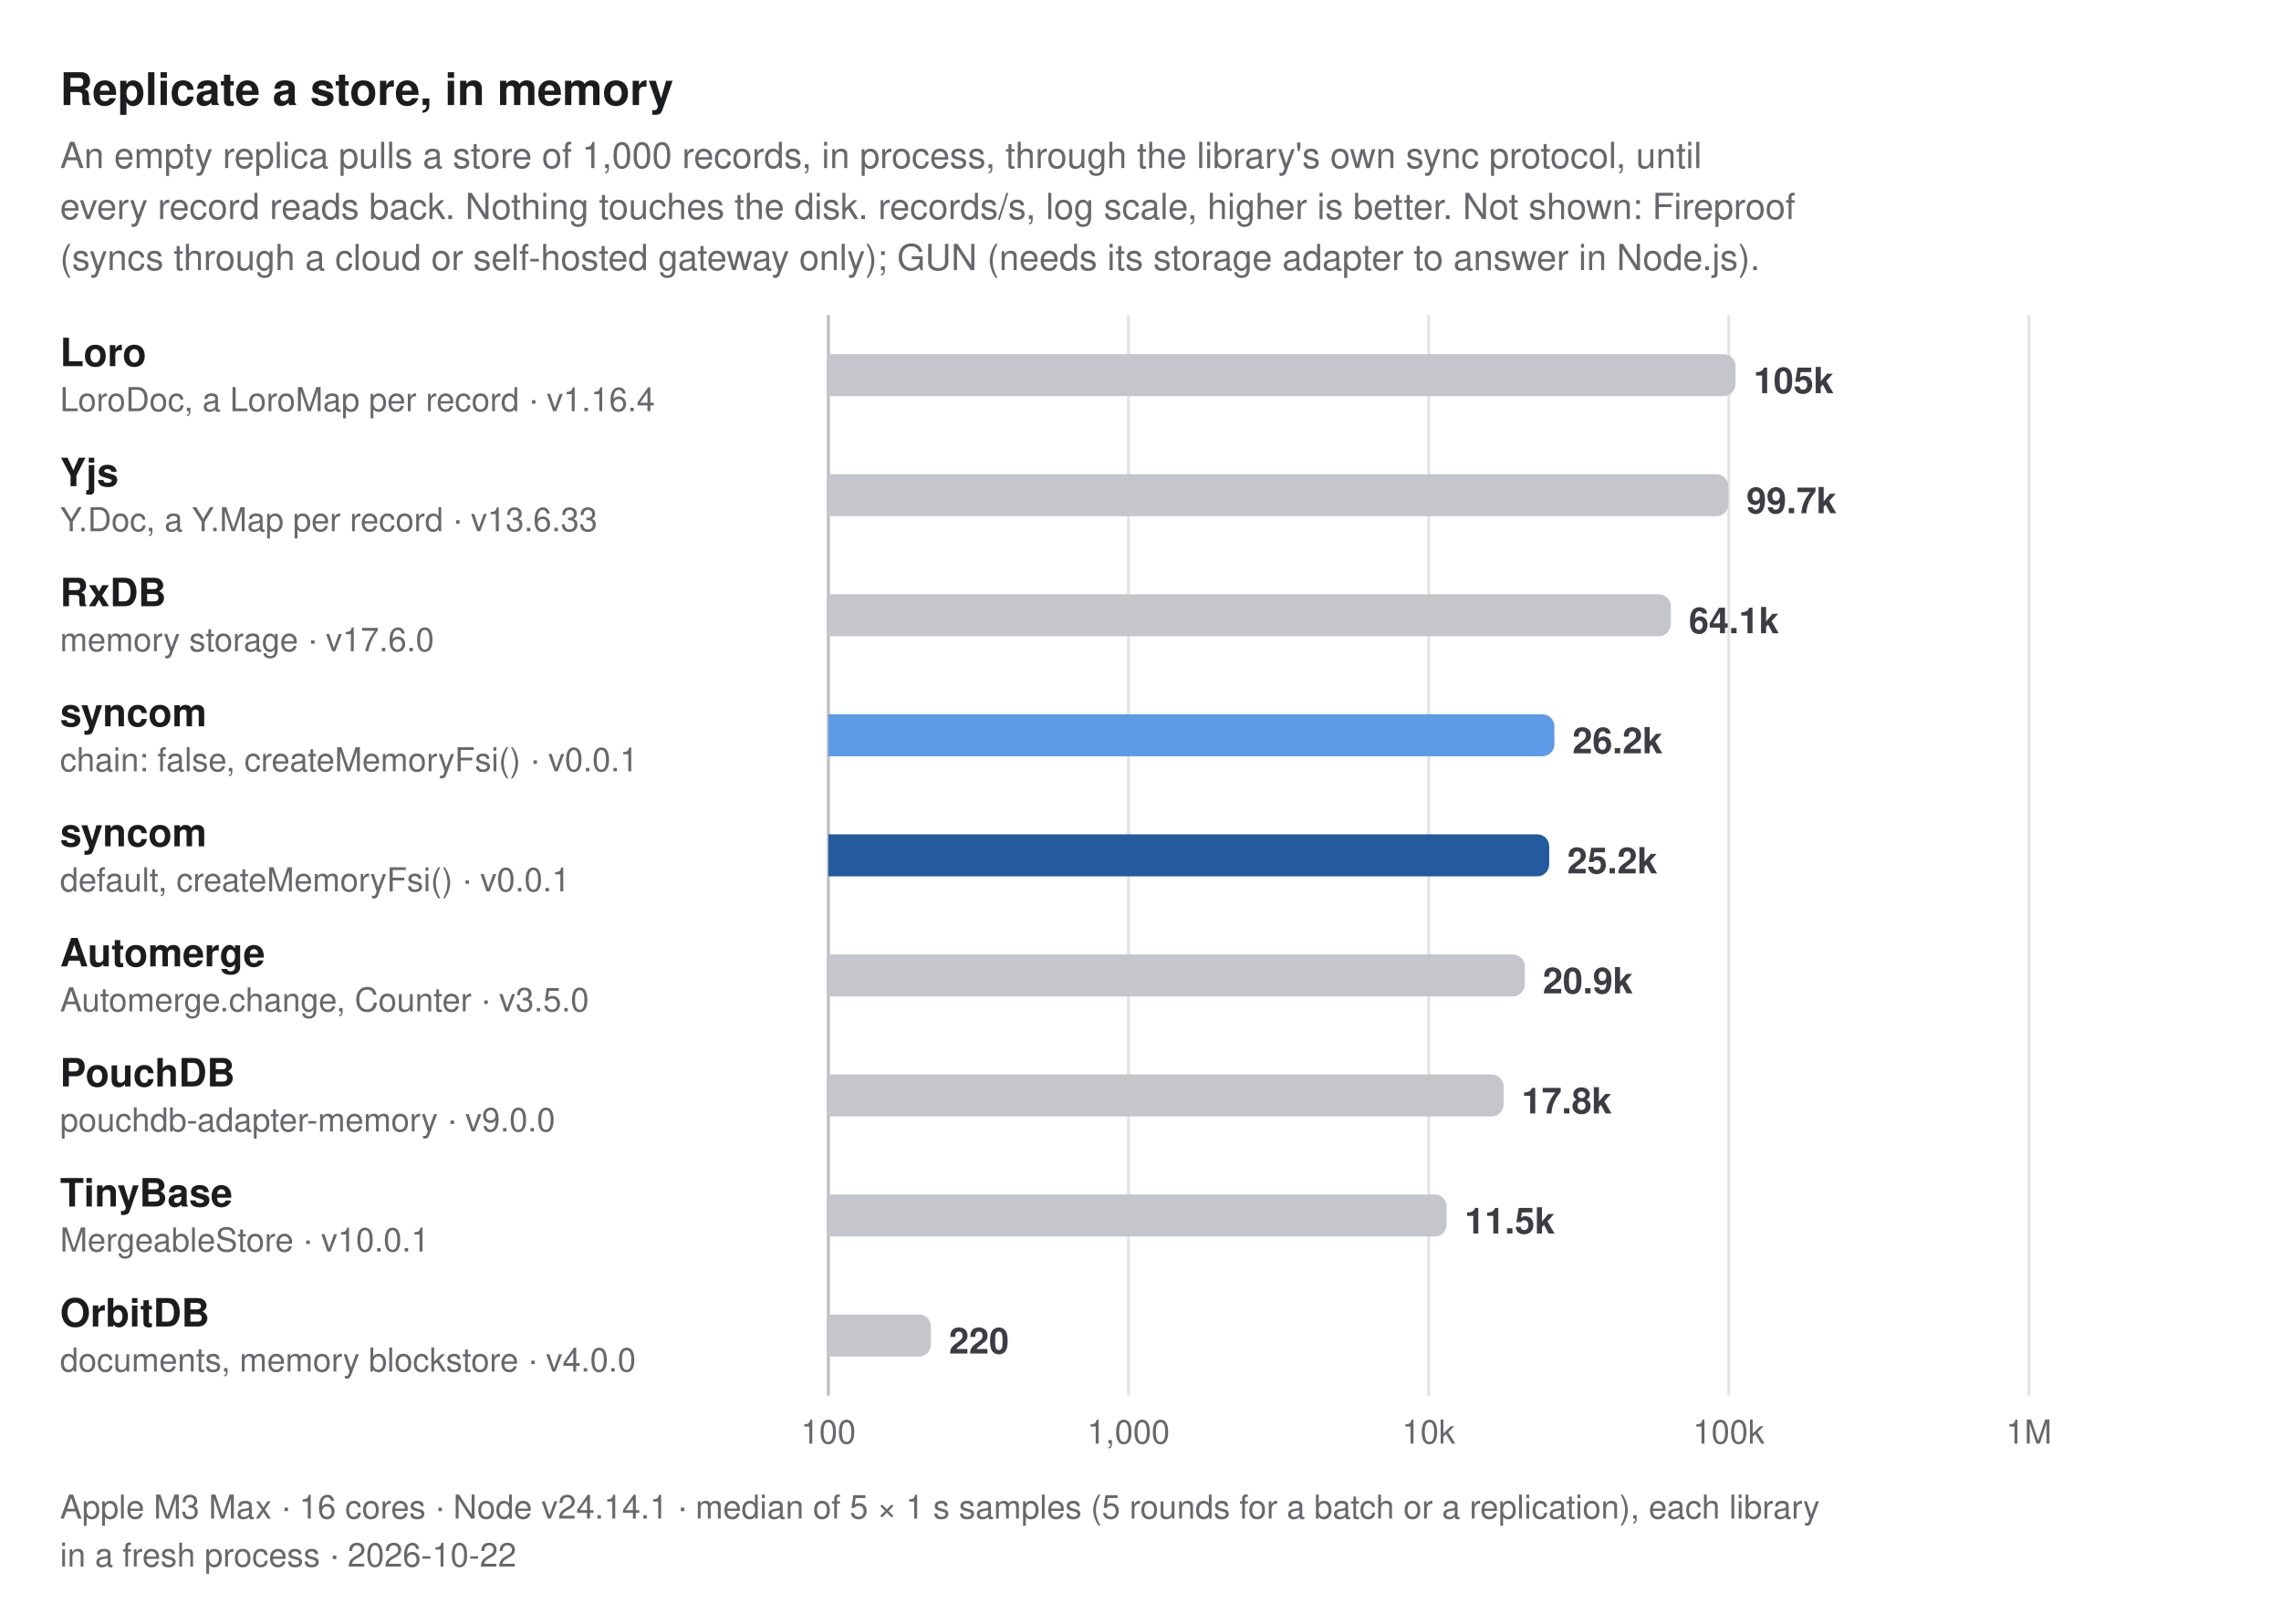
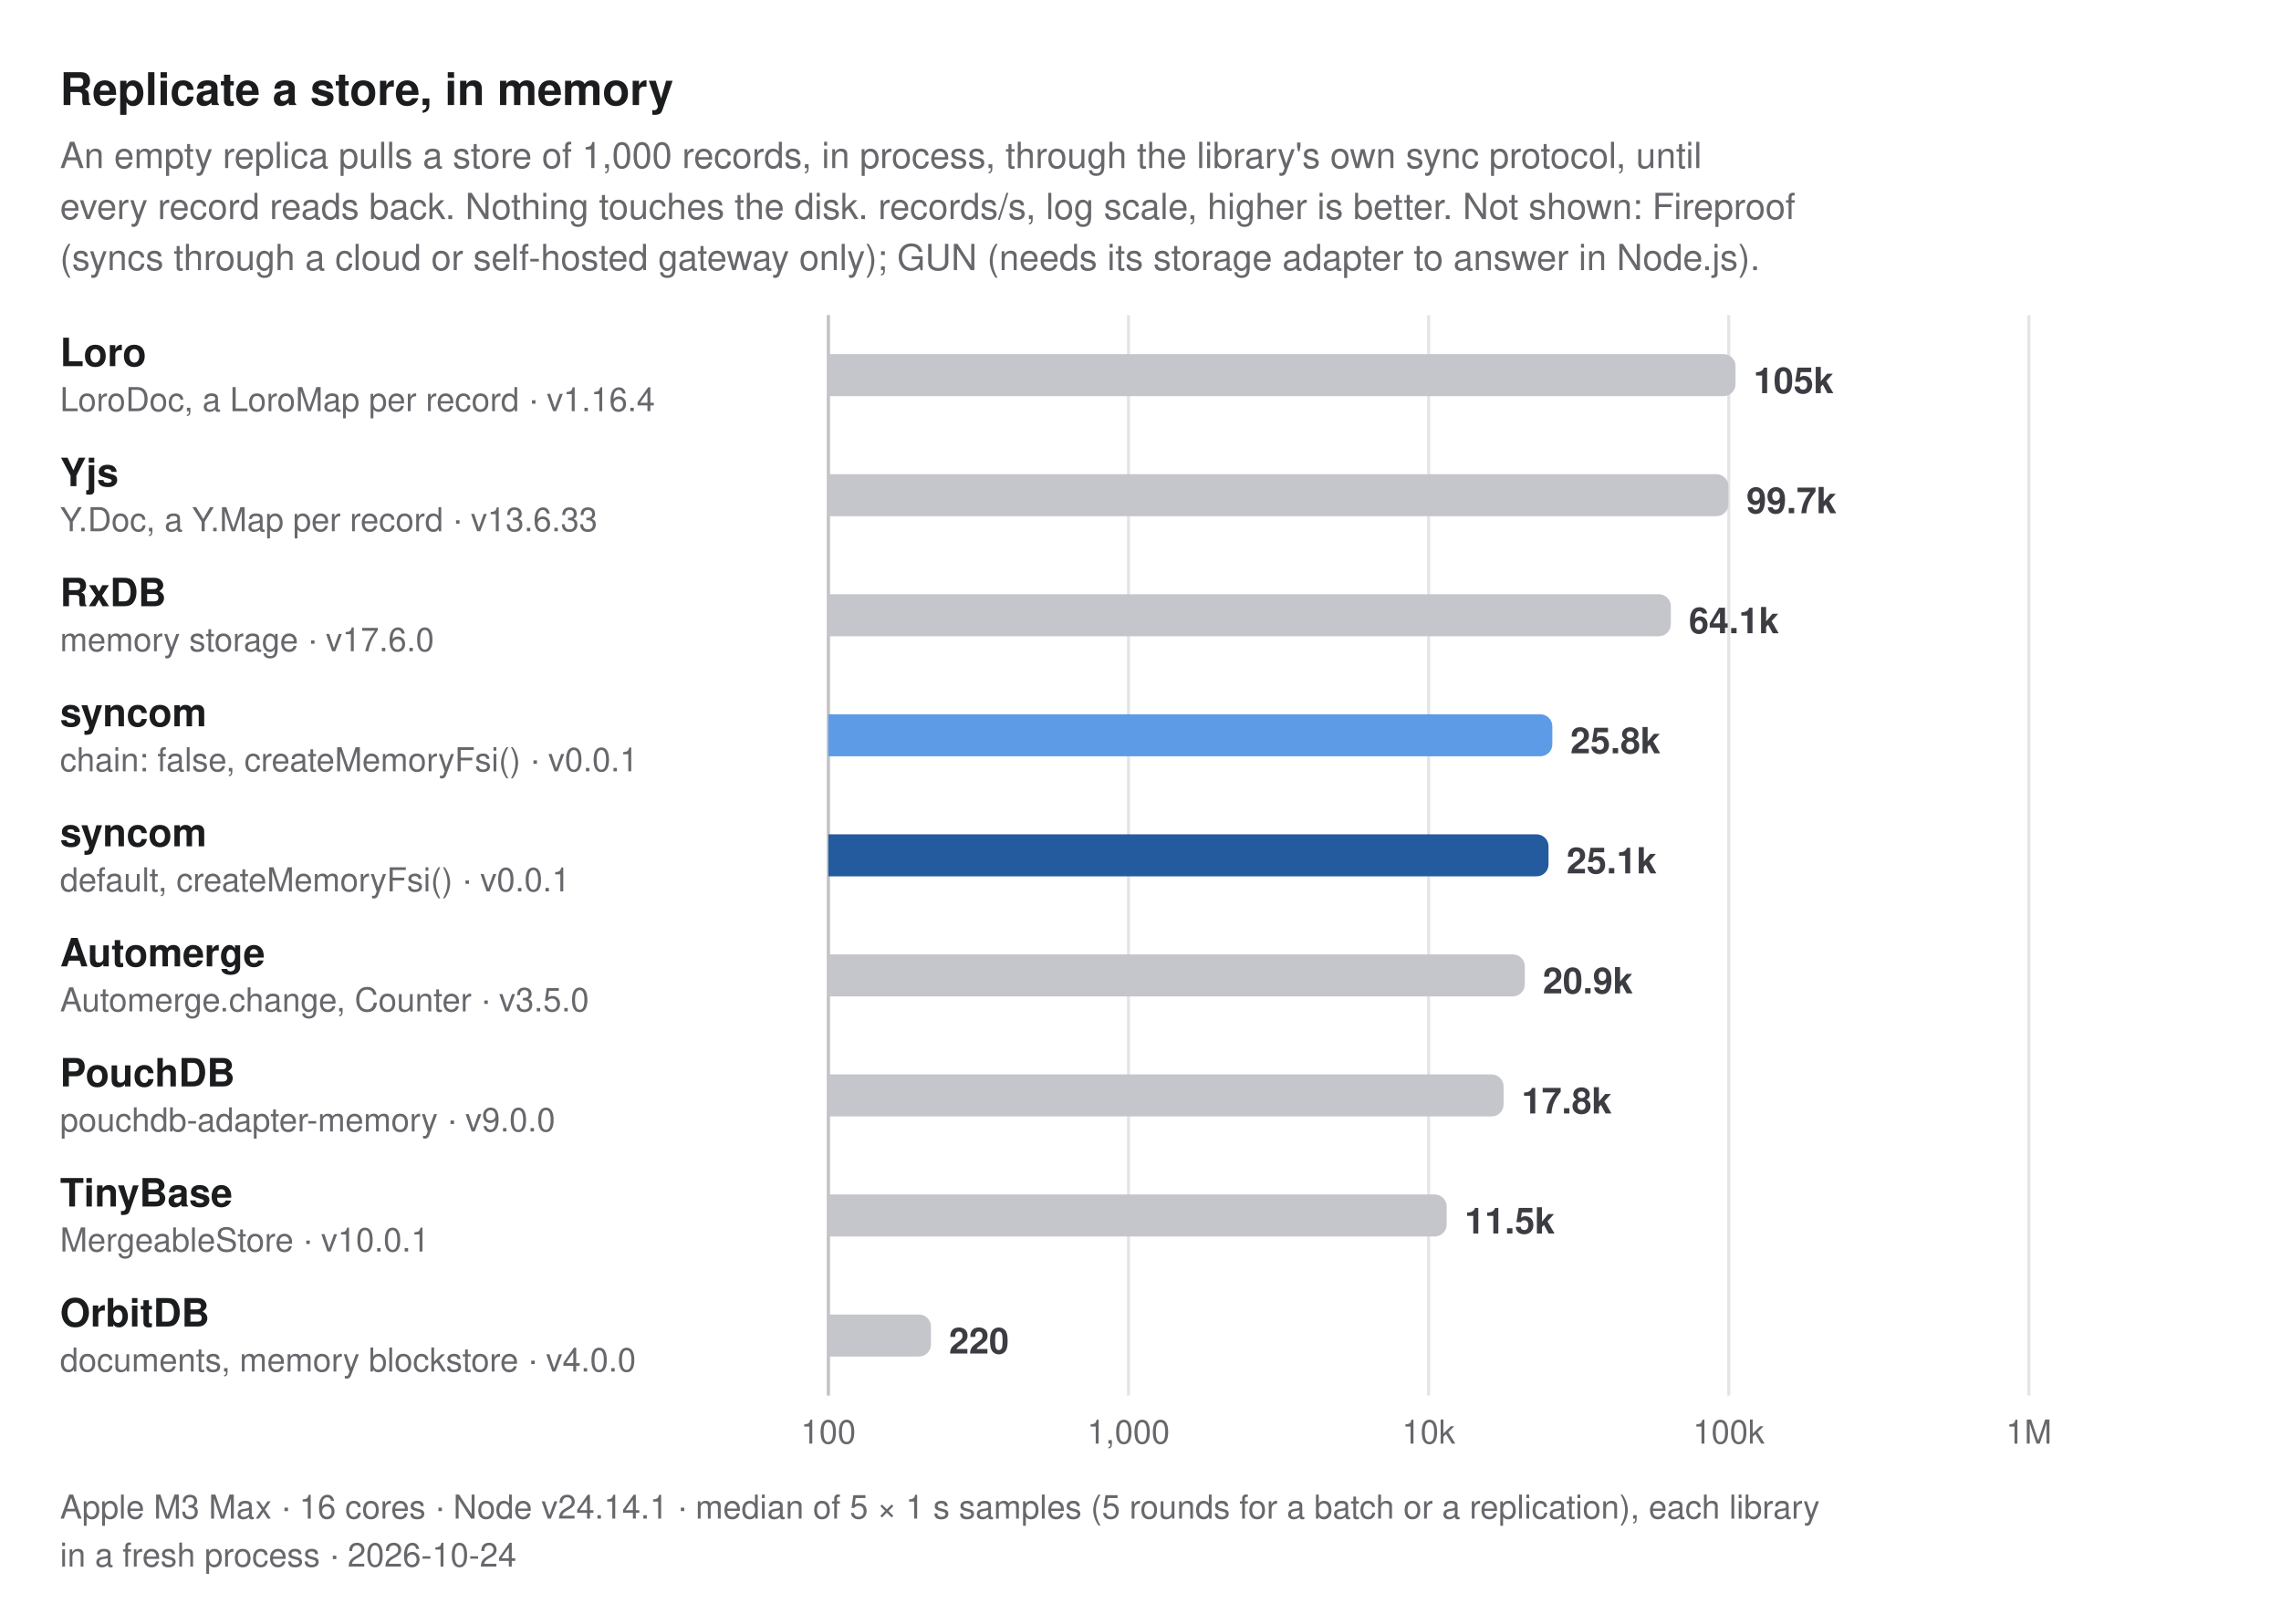
<svg xmlns="http://www.w3.org/2000/svg" width="760" height="541" viewBox="0 0 760 541" role="img" aria-label="Replicate a store, in memory. An empty replica pulls a store of 1,000 records, in process, through the library's own sync protocol, until every record reads back. Nothing touches the disk. records/s, log scale, higher is better. Not shown: Fireproof (syncs through a cloud or self-hosted gateway only); GUN (needs its storage adapter to answer in Node.js).">
  <style>
  text { font-family: -apple-system, BlinkMacSystemFont, "Segoe UI", Helvetica, Arial, sans-serif; }
  .title { font-size: 15px; font-weight: 700; fill: #1b1c1e; }
  .subtitle, .caption { font-size: 12px; fill: #67676c; }
  .caption { font-size: 11px; }
  .group { font-size: 11px; font-weight: 600; letter-spacing: 0.06em; fill: #67676c; }
  .label { font-size: 13px; font-weight: 600; fill: #1b1c1e; }
  .label.primary, .label.secondary { font-weight: 700; }
  .sublabel { font-size: 11px; fill: #67676c; }
  .value { font-size: 12px; font-weight: 600; fill: #3c3c43; font-variant-numeric: tabular-nums; }
  .value.small { font-size: 10px; }
  .legend { font-size: 11px; fill: #3c3c43; }
  .tick { font-size: 11px; fill: #67676c; font-variant-numeric: tabular-nums; }
  .grid { stroke: #e4e4e7; stroke-width: 1; }
  .axis { stroke: #c2c2c4; stroke-width: 1; }
  .ref { stroke: #67676c; stroke-width: 1; stroke-dasharray: 3 3; }
  .bar { fill: #c4c6cc; }
  .bar.primary { fill: #245a9e; }
  .bar.secondary { fill: #5e9be6; }
  @media (prefers-color-scheme: dark) {
    .title, .label { fill: #dfdfd6; }
    .subtitle, .caption, .group, .sublabel, .tick { fill: #98989f; }
    .value, .legend { fill: #c2c2c4; }
    .grid { stroke: #2e2e32; }
    .axis { stroke: #48484c; }
    .ref { stroke: #98989f; }
    .bar { fill: #46474e; }
    .bar.primary { fill: #8dbcf2; }
    .bar.secondary { fill: #3d7bd0; }
  }
</style>
  <text class="title" x="20" y="35">Replicate a store, in memory</text>
  <text class="subtitle" x="20" y="56">An empty replica pulls a store of 1,000 records, in process, through the library's own sync protocol, until</text>
  <text class="subtitle" x="20" y="73">every record reads back. Nothing touches the disk. records/s, log scale, higher is better. Not shown: Fireproof</text>
  <text class="subtitle" x="20" y="90">(syncs through a cloud or self-hosted gateway only); GUN (needs its storage adapter to answer in Node.js).</text>
  <line class="grid" x1="276" y1="105" x2="276" y2="465" />
  <text class="tick" x="276" y="481" text-anchor="middle">100</text>
  <line class="grid" x1="376" y1="105" x2="376" y2="465" />
  <text class="tick" x="376" y="481" text-anchor="middle">1,000</text>
  <line class="grid" x1="476" y1="105" x2="476" y2="465" />
  <text class="tick" x="476" y="481" text-anchor="middle">10k</text>
  <line class="grid" x1="576" y1="105" x2="576" y2="465" />
  <text class="tick" x="576" y="481" text-anchor="middle">100k</text>
  <line class="grid" x1="676" y1="105" x2="676" y2="465" />
  <text class="tick" x="676" y="481" text-anchor="middle">1M</text>
  <line class="axis" x1="276" y1="105" x2="276" y2="465" />
  <g>
    <text class="label" x="20" y="122">Loro</text>
    <text class="sublabel" x="20" y="137">LoroDoc, a LoroMap per record · v1.16.4</text>
    <path class="bar" d="M276,118H574.256A4,4 0 0 1 578.256,122V128A4,4 0 0 1 574.256,132H276Z" />
    <text class="value" x="584.256" y="131">105k</text>
  </g>
  <g>
    <text class="label" x="20" y="162">Yjs</text>
    <text class="sublabel" x="20" y="177">Y.Doc, a Y.Map per record · v13.6.33</text>
    <path class="bar" d="M276,158H571.882A4,4 0 0 1 575.882,162V168A4,4 0 0 1 571.882,172H276Z" />
    <text class="value" x="581.882" y="171">99.7k</text>
  </g>
  <g>
    <text class="label" x="20" y="202">RxDB</text>
    <text class="sublabel" x="20" y="217">memory storage · v17.6.0</text>
    <path class="bar" d="M276,198H552.701A4,4 0 0 1 556.701,202V208A4,4 0 0 1 552.701,212H276Z" />
    <text class="value" x="562.701" y="211">64.1k</text>
  </g>
  <g>
    <text class="label secondary" x="20" y="242">syncom</text>
    <text class="sublabel" x="20" y="257">chain: false, createMemoryFsi() · v0.0.1</text>
-     <path class="bar secondary" d="M276,238H513.911A4,4 0 0 1 517.911,242V248A4,4 0 0 1 513.911,252H276Z" />
-     <text class="value" x="523.911" y="251">26.2k</text>
+     <path class="bar secondary" d="M276,238H513.223A4,4 0 0 1 517.223,242V248A4,4 0 0 1 513.223,252H276Z" />
+     <text class="value" x="523.223" y="251">25.8k</text>
  </g>
  <g>
    <text class="label primary" x="20" y="282">syncom</text>
    <text class="sublabel" x="20" y="297">default, createMemoryFsi() · v0.0.1</text>
-     <path class="bar primary" d="M276,278H512.181A4,4 0 0 1 516.181,282V288A4,4 0 0 1 512.181,292H276Z" />
-     <text class="value" x="522.181" y="291">25.2k</text>
+     <path class="bar primary" d="M276,278H511.951A4,4 0 0 1 515.951,282V288A4,4 0 0 1 511.951,292H276Z" />
+     <text class="value" x="521.951" y="291">25.1k</text>
  </g>
  <g>
    <text class="label" x="20" y="322">Automerge</text>
    <text class="sublabel" x="20" y="337">Automerge.change, Counter · v3.5.0</text>
    <path class="bar" d="M276,318H504.04A4,4 0 0 1 508.04,322V328A4,4 0 0 1 504.04,332H276Z" />
    <text class="value" x="514.04" y="331">20.9k</text>
  </g>
  <g>
    <text class="label" x="20" y="362">PouchDB</text>
    <text class="sublabel" x="20" y="377">pouchdb-adapter-memory · v9.0.0</text>
    <path class="bar" d="M276,358H496.984A4,4 0 0 1 500.984,362V368A4,4 0 0 1 496.984,372H276Z" />
    <text class="value" x="506.984" y="371">17.8k</text>
  </g>
  <g>
    <text class="label" x="20" y="402">TinyBase</text>
    <text class="sublabel" x="20" y="417">MergeableStore · v10.0.1</text>
    <path class="bar" d="M276,398H478.018A4,4 0 0 1 482.018,402V408A4,4 0 0 1 478.018,412H276Z" />
    <text class="value" x="488.018" y="411">11.5k</text>
  </g>
  <g>
    <text class="label" x="20" y="442">OrbitDB</text>
    <text class="sublabel" x="20" y="457">documents, memory blockstore · v4.0.0</text>
    <path class="bar" d="M276,438H306.184A4,4 0 0 1 310.184,442V448A4,4 0 0 1 306.184,452H276Z" />
    <text class="value" x="316.184" y="451">220</text>
  </g>
  <text class="caption" x="20" y="506">Apple M3 Max · 16 cores · Node v24.14.1 · median of 5 × 1 s samples (5 rounds for a batch or a replication), each library</text>
-   <text class="caption" x="20" y="522">in a fresh process · 2026-10-22</text>
+   <text class="caption" x="20" y="522">in a fresh process · 2026-10-24</text>
</svg>
